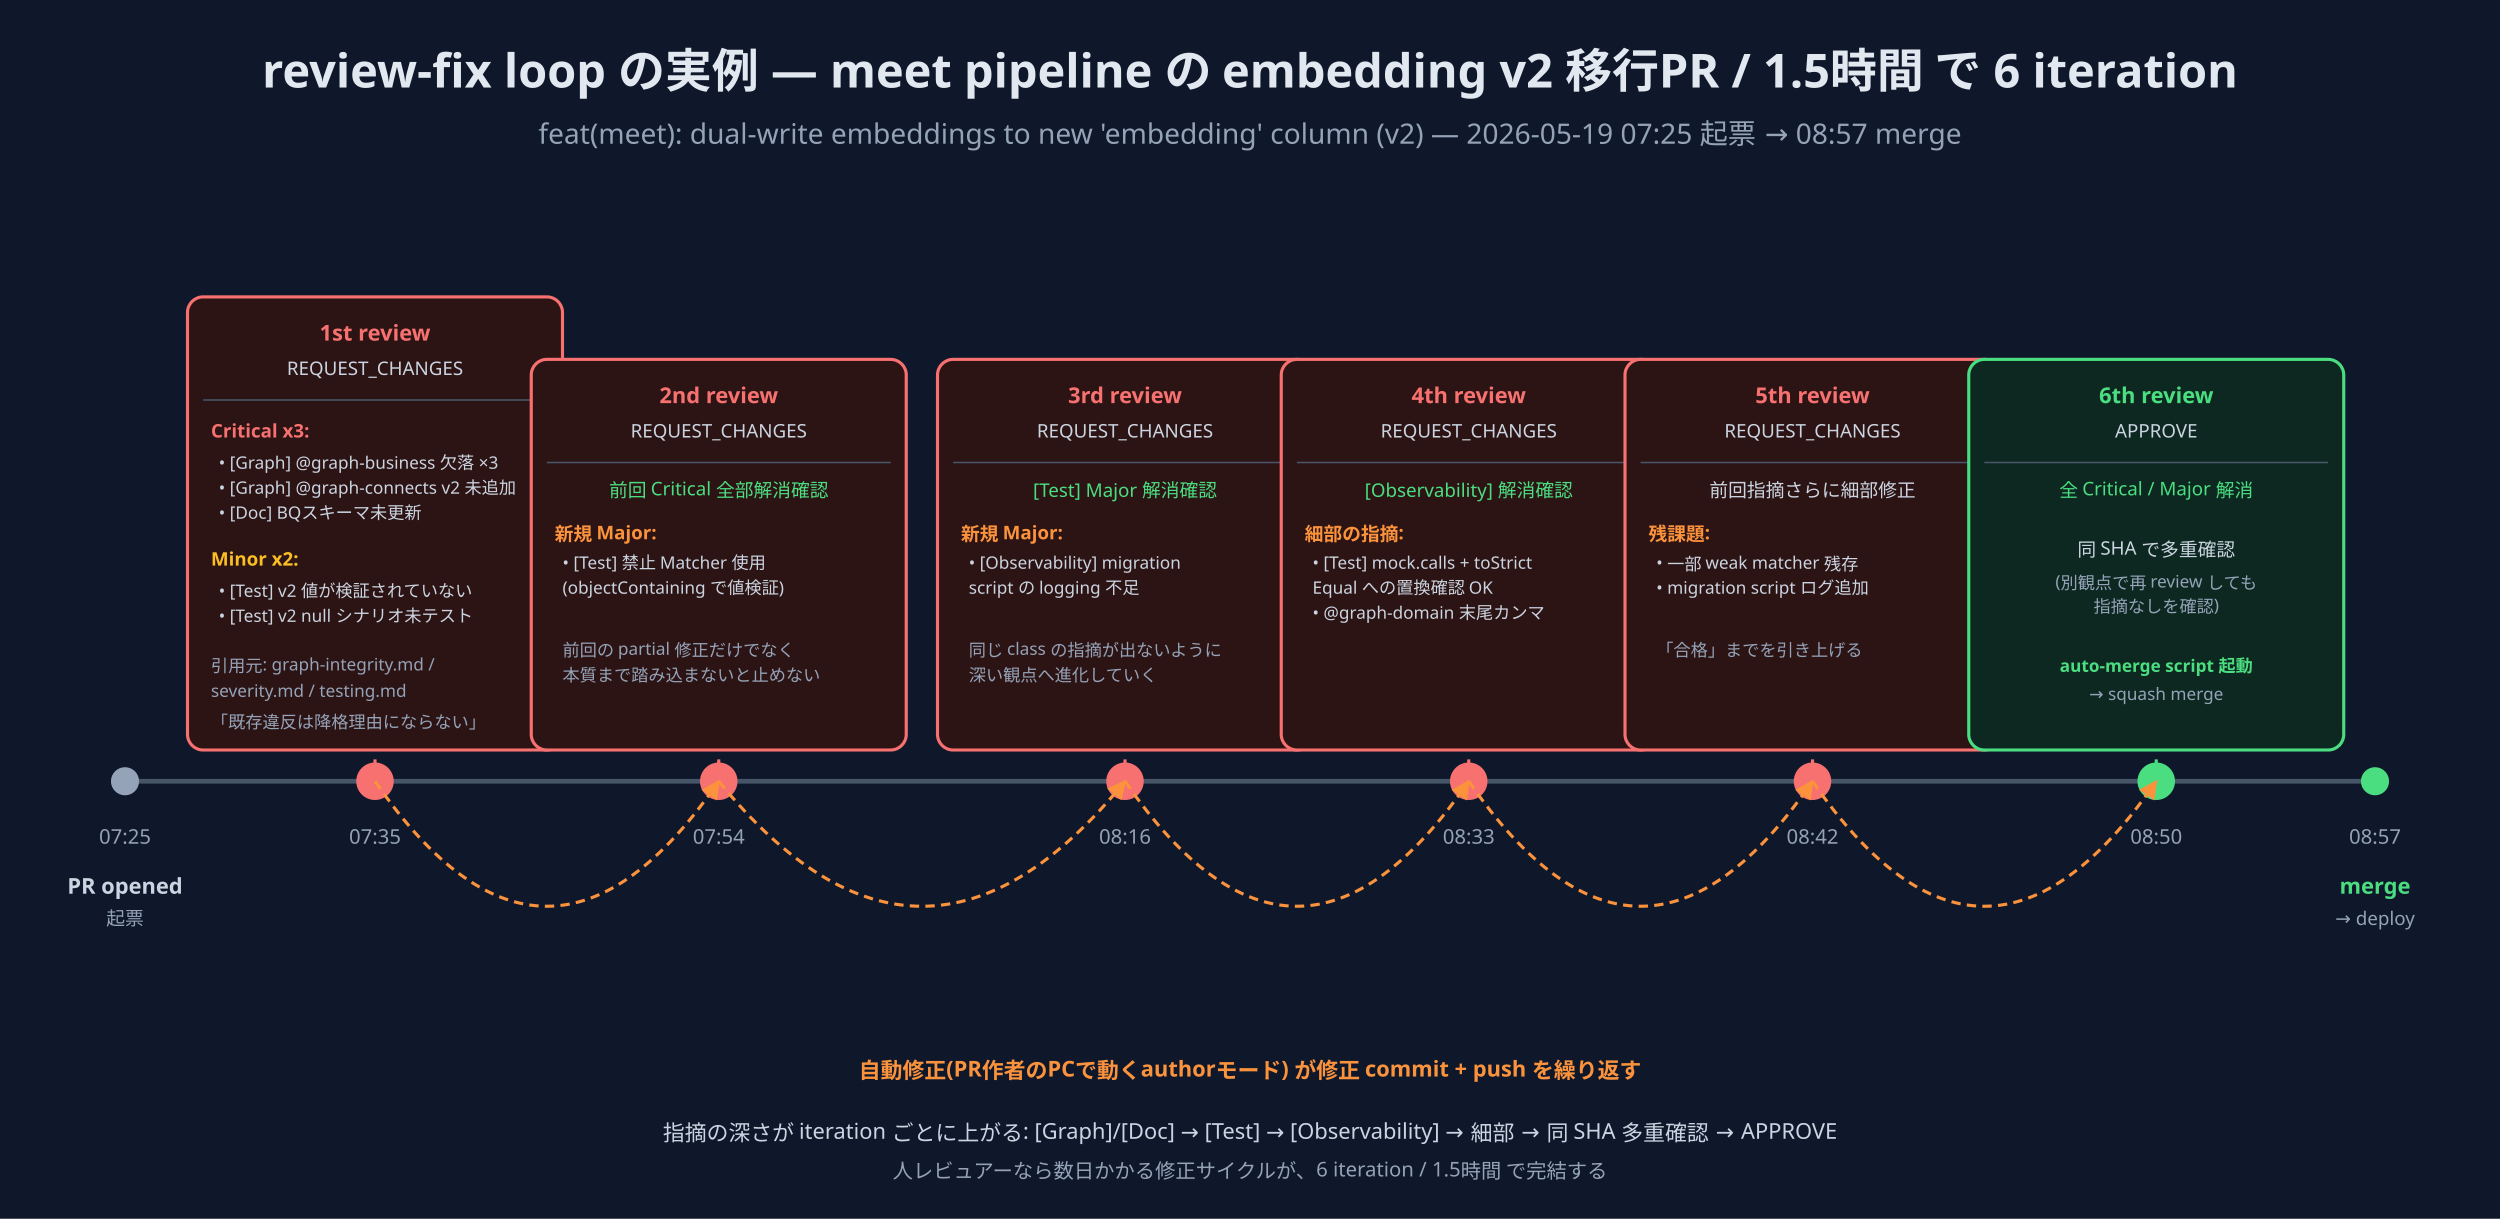
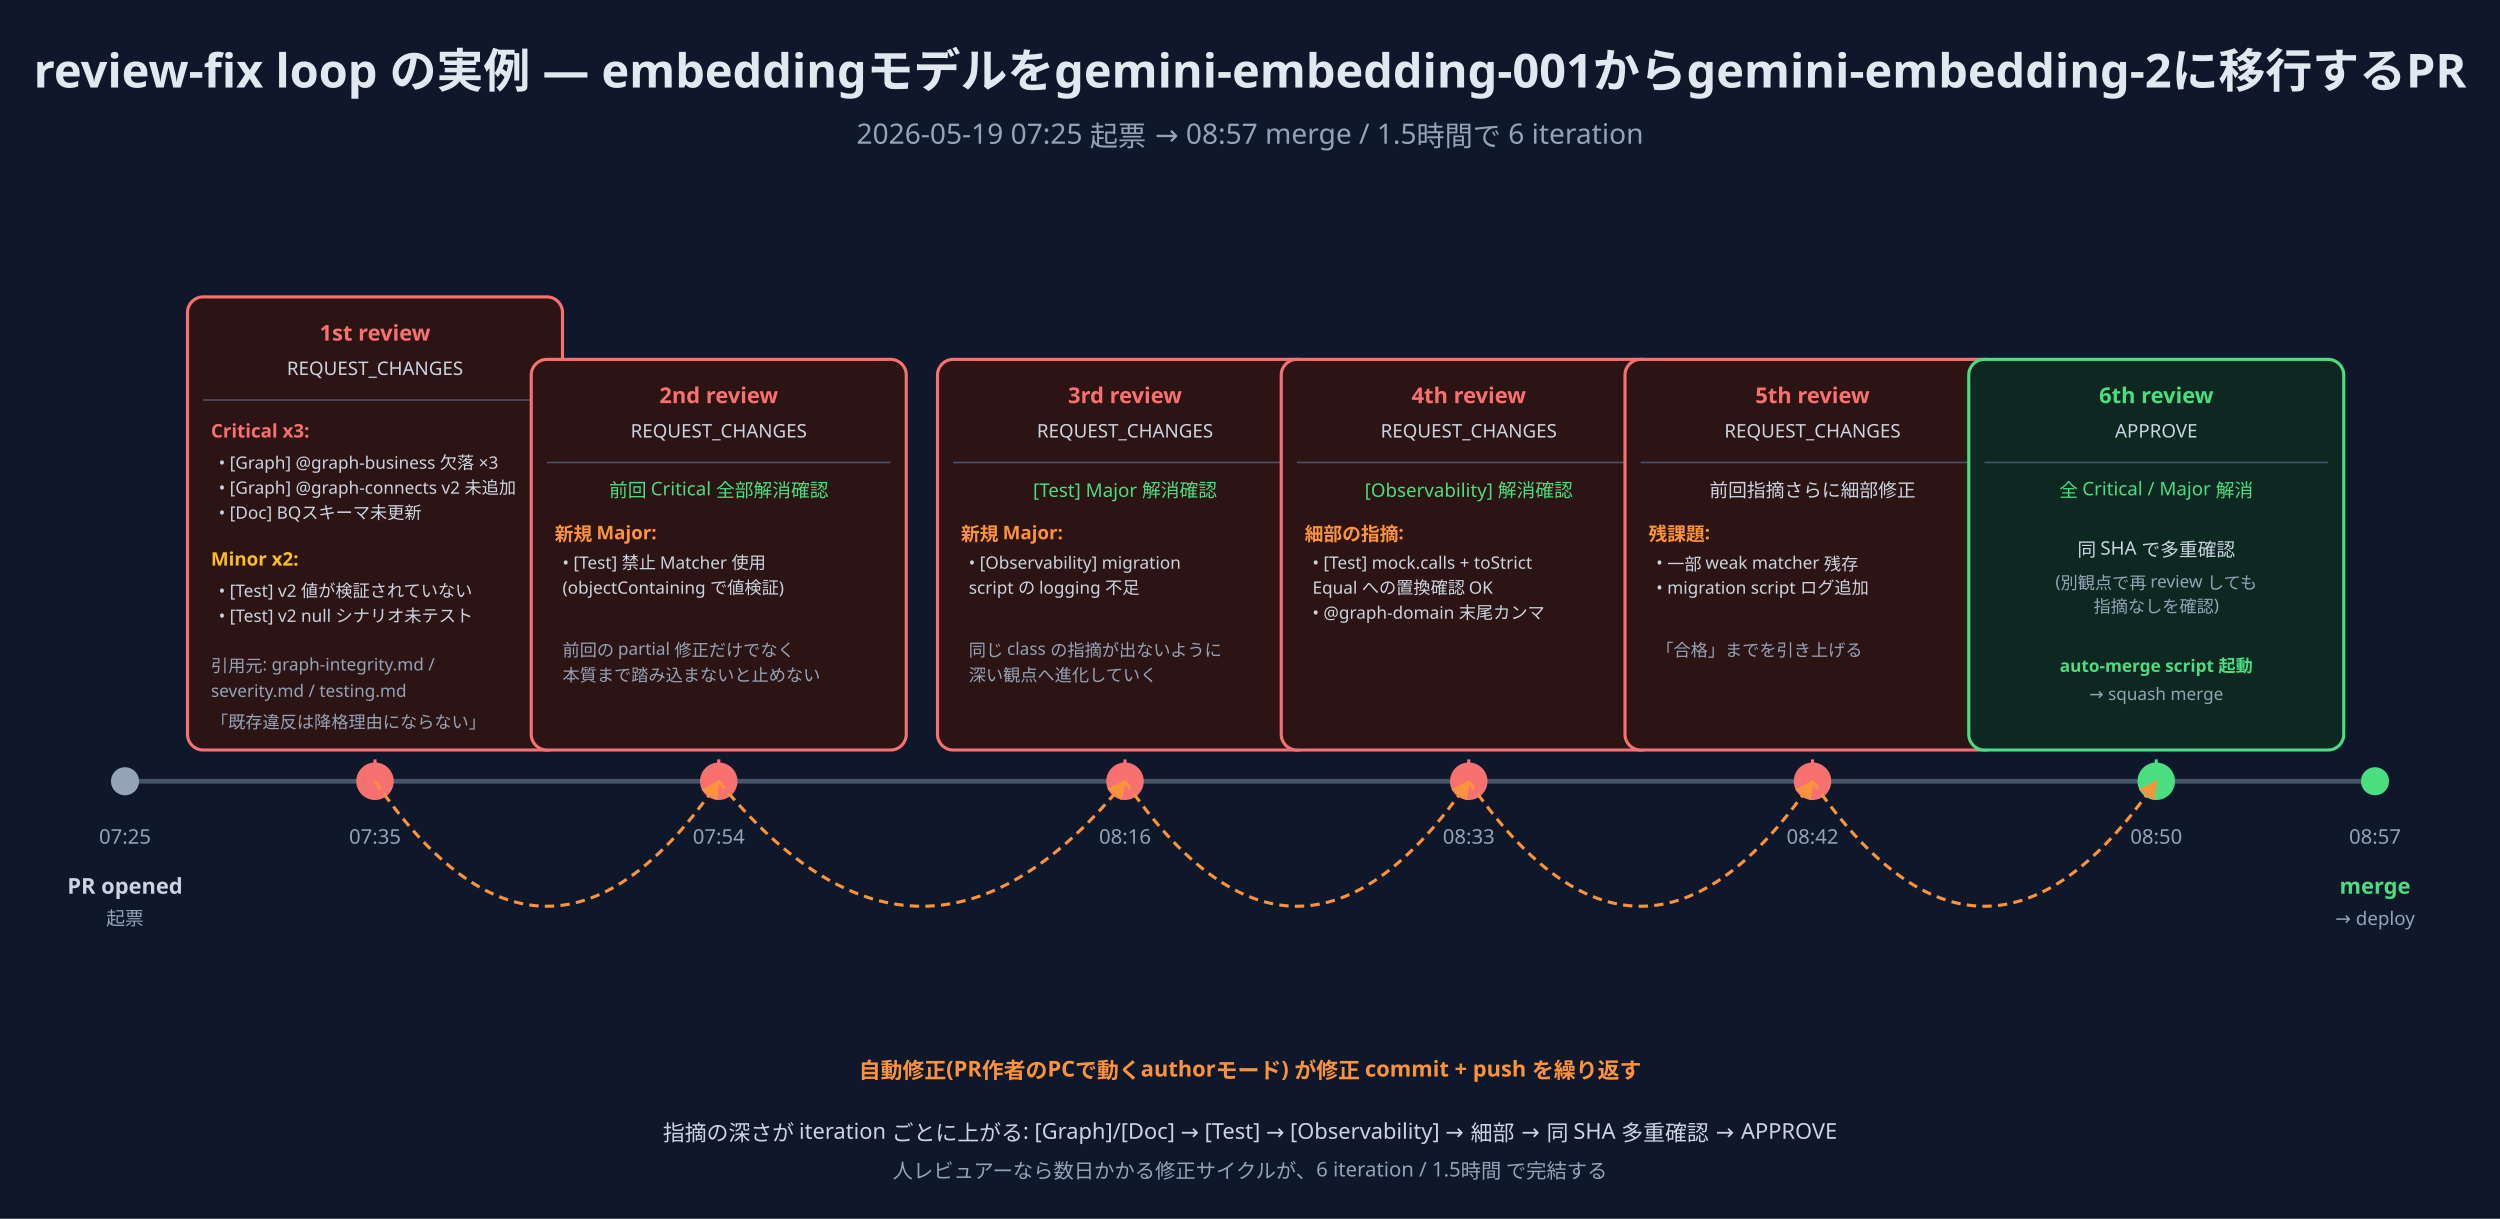
<svg xmlns="http://www.w3.org/2000/svg" width="1600" height="780" viewBox="0 0 1600 780">
  <rect width="1600" height="780" fill="#0f172a" />
  <defs>
    <marker id="a-94a3b8" viewBox="0 0 10 10" refX="9" refY="5" markerWidth="6" markerHeight="6" orient="auto-start-reverse">
      <path d="M 0 0 L 10 5 L 0 10 z" fill="#94a3b8" />
    </marker>
    <marker id="a-fb923c" viewBox="0 0 10 10" refX="9" refY="5" markerWidth="6" markerHeight="6" orient="auto-start-reverse">
      <path d="M 0 0 L 10 5 L 0 10 z" fill="#fb923c" />
    </marker>
    <marker id="a-4ade80" viewBox="0 0 10 10" refX="9" refY="5" markerWidth="6" markerHeight="6" orient="auto-start-reverse">
      <path d="M 0 0 L 10 5 L 0 10 z" fill="#4ade80" />
    </marker>
  </defs>
-   <text x="800" y="56" font-size="30" fill="#e2e8f0" text-anchor="middle" font-weight="bold" font-family="Noto Sans JP, sans-serif">review-fix loop の実例 — meet pipeline の embedding v2 移行PR / 1.5時間 で 6 iteration</text>
-   <text x="800" y="92" font-size="18" fill="#94a3b8" text-anchor="middle" font-family="Noto Sans JP, sans-serif">feat(meet): dual-write embeddings to new 'embedding' column (v2) — 2026-05-19 07:25 起票 → 08:57 merge</text>
+   <text x="800" y="56" font-size="30" fill="#e2e8f0" text-anchor="middle" font-weight="bold" font-family="Noto Sans JP, sans-serif">review-fix loop の実例 — embeddingモデルをgemini-embedding-001からgemini-embedding-2に移行するPR</text>
+   <text x="800" y="92" font-size="18" fill="#94a3b8" text-anchor="middle" font-family="Noto Sans JP, sans-serif">2026-05-19 07:25 起票 → 08:57 merge / 1.5時間で 6 iteration</text>
  <line x1="80" y1="500" x2="1520" y2="500" stroke="#475569" stroke-width="3" />
  <g font-family="Noto Sans JP, sans-serif" font-size="13">
    <text x="80" y="540" fill="#94a3b8" text-anchor="middle">07:25</text>
    <text x="240" y="540" fill="#94a3b8" text-anchor="middle">07:35</text>
    <text x="460" y="540" fill="#94a3b8" text-anchor="middle">07:54</text>
    <text x="720" y="540" fill="#94a3b8" text-anchor="middle">08:16</text>
    <text x="940" y="540" fill="#94a3b8" text-anchor="middle">08:33</text>
    <text x="1160" y="540" fill="#94a3b8" text-anchor="middle">08:42</text>
    <text x="1380" y="540" fill="#94a3b8" text-anchor="middle">08:50</text>
    <text x="1520" y="540" fill="#94a3b8" text-anchor="middle">08:57</text>
  </g>
  <circle cx="80" cy="500" r="9" fill="#94a3b8" />
  <circle cx="240" cy="500" r="11" fill="#f87171" stroke="#f87171" stroke-width="2" />
  <circle cx="460" cy="500" r="11" fill="#f87171" stroke="#f87171" stroke-width="2" />
  <circle cx="720" cy="500" r="11" fill="#f87171" stroke="#f87171" stroke-width="2" />
  <circle cx="940" cy="500" r="11" fill="#f87171" stroke="#f87171" stroke-width="2" />
  <circle cx="1160" cy="500" r="11" fill="#f87171" stroke="#f87171" stroke-width="2" />
  <circle cx="1380" cy="500" r="11" fill="#4ade80" stroke="#4ade80" stroke-width="2" />
  <circle cx="1520" cy="500" r="9" fill="#4ade80" />
  <g font-family="Noto Sans JP, sans-serif">
    <text x="80" y="572" font-size="14" fill="#cbd5e1" text-anchor="middle" font-weight="bold">PR opened</text>
    <text x="80" y="592" font-size="12" fill="#94a3b8" text-anchor="middle">起票</text>
  </g>
  <g font-family="Noto Sans JP, sans-serif">
    <rect x="120" y="190" width="240" height="290" rx="10" fill="#2d1414" stroke="#f87171" stroke-width="2" />
    <text x="240" y="218" font-size="14" fill="#f87171" text-anchor="middle" font-weight="bold">1st review</text>
    <text x="240" y="240" font-size="12" fill="#cbd5e1" text-anchor="middle">REQUEST_CHANGES</text>
    <line x1="130" y1="256" x2="350" y2="256" stroke="#475569" stroke-width="1" />
    <text x="135" y="280" font-size="12" fill="#f87171" font-weight="bold">Critical x3:</text>
    <text x="140" y="300" font-size="11" fill="#cbd5e1">• [Graph] @graph-business 欠落 ×3</text>
    <text x="140" y="316" font-size="11" fill="#cbd5e1">• [Graph] @graph-connects v2 未追加</text>
    <text x="140" y="332" font-size="11" fill="#cbd5e1">• [Doc] BQスキーマ未更新</text>
    <text x="135" y="362" font-size="12" fill="#fbbf24" font-weight="bold">Minor x2:</text>
    <text x="140" y="382" font-size="11" fill="#cbd5e1">• [Test] v2 値が検証されていない</text>
    <text x="140" y="398" font-size="11" fill="#cbd5e1">• [Test] v2 null シナリオ未テスト</text>
    <text x="135" y="430" font-size="11" fill="#94a3b8">引用元: graph-integrity.md /</text>
    <text x="135" y="446" font-size="11" fill="#94a3b8">severity.md / testing.md</text>
    <text x="135" y="466" font-size="11" fill="#94a3b8">「既存違反は降格理由にならない」</text>
  </g>
  <line x1="240" y1="486" x2="240" y2="500" stroke="#f87171" stroke-width="2" />
  <g font-family="Noto Sans JP, sans-serif">
    <rect x="340" y="230" width="240" height="250" rx="10" fill="#2d1414" stroke="#f87171" stroke-width="2" />
    <text x="460" y="258" font-size="14" fill="#f87171" text-anchor="middle" font-weight="bold">2nd review</text>
    <text x="460" y="280" font-size="12" fill="#cbd5e1" text-anchor="middle">REQUEST_CHANGES</text>
    <line x1="350" y1="296" x2="570" y2="296" stroke="#475569" stroke-width="1" />
    <text x="460" y="318" font-size="12" fill="#4ade80" text-anchor="middle">前回 Critical 全部解消確認</text>
    <text x="355" y="346" font-size="12" fill="#fb923c" font-weight="bold">新規 Major:</text>
    <text x="360" y="364" font-size="11" fill="#cbd5e1">• [Test] 禁止 Matcher 使用</text>
    <text x="360" y="380" font-size="11" fill="#cbd5e1">  (objectContaining で値検証)</text>
    <text x="360" y="420" font-size="11" fill="#94a3b8">前回の partial 修正だけでなく</text>
    <text x="360" y="436" font-size="11" fill="#94a3b8">本質まで踏み込まないと止めない</text>
  </g>
  <line x1="460" y1="486" x2="460" y2="500" stroke="#f87171" stroke-width="2" />
  <g font-family="Noto Sans JP, sans-serif">
    <rect x="600" y="230" width="240" height="250" rx="10" fill="#2d1414" stroke="#f87171" stroke-width="2" />
    <text x="720" y="258" font-size="14" fill="#f87171" text-anchor="middle" font-weight="bold">3rd review</text>
    <text x="720" y="280" font-size="12" fill="#cbd5e1" text-anchor="middle">REQUEST_CHANGES</text>
    <line x1="610" y1="296" x2="830" y2="296" stroke="#475569" stroke-width="1" />
    <text x="720" y="318" font-size="12" fill="#4ade80" text-anchor="middle">[Test] Major 解消確認</text>
    <text x="615" y="346" font-size="12" fill="#fb923c" font-weight="bold">新規 Major:</text>
    <text x="620" y="364" font-size="11" fill="#cbd5e1">• [Observability] migration</text>
    <text x="620" y="380" font-size="11" fill="#cbd5e1">  script の logging 不足</text>
    <text x="620" y="420" font-size="11" fill="#94a3b8">同じ class の指摘が出ないように</text>
    <text x="620" y="436" font-size="11" fill="#94a3b8">深い観点へ進化していく</text>
  </g>
  <line x1="720" y1="486" x2="720" y2="500" stroke="#f87171" stroke-width="2" />
  <g font-family="Noto Sans JP, sans-serif">
    <rect x="820" y="230" width="240" height="250" rx="10" fill="#2d1414" stroke="#f87171" stroke-width="2" />
    <text x="940" y="258" font-size="14" fill="#f87171" text-anchor="middle" font-weight="bold">4th review</text>
    <text x="940" y="280" font-size="12" fill="#cbd5e1" text-anchor="middle">REQUEST_CHANGES</text>
    <line x1="830" y1="296" x2="1050" y2="296" stroke="#475569" stroke-width="1" />
    <text x="940" y="318" font-size="12" fill="#4ade80" text-anchor="middle">[Observability] 解消確認</text>
    <text x="835" y="346" font-size="12" fill="#fb923c" font-weight="bold">細部の指摘:</text>
    <text x="840" y="364" font-size="11" fill="#cbd5e1">• [Test] mock.calls + toStrict</text>
    <text x="840" y="380" font-size="11" fill="#cbd5e1">  Equal への置換確認 OK</text>
    <text x="840" y="396" font-size="11" fill="#cbd5e1">• @graph-domain 末尾カンマ</text>
  </g>
  <line x1="940" y1="486" x2="940" y2="500" stroke="#f87171" stroke-width="2" />
  <g font-family="Noto Sans JP, sans-serif">
    <rect x="1040" y="230" width="240" height="250" rx="10" fill="#2d1414" stroke="#f87171" stroke-width="2" />
    <text x="1160" y="258" font-size="14" fill="#f87171" text-anchor="middle" font-weight="bold">5th review</text>
    <text x="1160" y="280" font-size="12" fill="#cbd5e1" text-anchor="middle">REQUEST_CHANGES</text>
    <line x1="1050" y1="296" x2="1270" y2="296" stroke="#475569" stroke-width="1" />
    <text x="1160" y="318" font-size="12" fill="#cbd5e1" text-anchor="middle">前回指摘さらに細部修正</text>
    <text x="1055" y="346" font-size="12" fill="#fb923c" font-weight="bold">残課題:</text>
    <text x="1060" y="364" font-size="11" fill="#cbd5e1">• 一部 weak matcher 残存</text>
    <text x="1060" y="380" font-size="11" fill="#cbd5e1">• migration script ログ追加</text>
    <text x="1060" y="420" font-size="11" fill="#94a3b8">「合格」までを引き上げる</text>
  </g>
  <line x1="1160" y1="486" x2="1160" y2="500" stroke="#f87171" stroke-width="2" />
  <g font-family="Noto Sans JP, sans-serif">
    <rect x="1260" y="230" width="240" height="250" rx="10" fill="#0d2820" stroke="#4ade80" stroke-width="2" />
    <text x="1380" y="258" font-size="14" fill="#4ade80" text-anchor="middle" font-weight="bold">6th review</text>
    <text x="1380" y="280" font-size="12" fill="#cbd5e1" text-anchor="middle">APPROVE</text>
    <line x1="1270" y1="296" x2="1490" y2="296" stroke="#475569" stroke-width="1" />
    <text x="1380" y="318" font-size="12" fill="#4ade80" text-anchor="middle">全 Critical / Major 解消</text>
    <text x="1380" y="356" font-size="12" fill="#cbd5e1" text-anchor="middle">同 SHA で多重確認</text>
    <text x="1380" y="376" font-size="11" fill="#94a3b8" text-anchor="middle">(別観点で再 review しても</text>
    <text x="1380" y="392" font-size="11" fill="#94a3b8" text-anchor="middle">指摘なしを確認)</text>
    <text x="1380" y="430" font-size="11" fill="#4ade80" text-anchor="middle" font-weight="bold">auto-merge script 起動</text>
    <text x="1380" y="448" font-size="11" fill="#94a3b8" text-anchor="middle">→ squash merge</text>
  </g>
  <line x1="1380" y1="486" x2="1380" y2="500" stroke="#4ade80" stroke-width="2" />
  <g font-family="Noto Sans JP, sans-serif">
    <text x="1520" y="572" font-size="14" fill="#4ade80" text-anchor="middle" font-weight="bold">merge</text>
    <text x="1520" y="592" font-size="12" fill="#94a3b8" text-anchor="middle">→ deploy</text>
  </g>
  <g>
    <path d="M 240 500 Q 350 660 460 500" stroke="#fb923c" stroke-width="2" fill="none" stroke-dasharray="6 4" marker-end="url(#a-fb923c)" />
    <path d="M 460 500 Q 590 660 720 500" stroke="#fb923c" stroke-width="2" fill="none" stroke-dasharray="6 4" marker-end="url(#a-fb923c)" />
    <path d="M 720 500 Q 830 660 940 500" stroke="#fb923c" stroke-width="2" fill="none" stroke-dasharray="6 4" marker-end="url(#a-fb923c)" />
    <path d="M 940 500 Q 1050 660 1160 500" stroke="#fb923c" stroke-width="2" fill="none" stroke-dasharray="6 4" marker-end="url(#a-fb923c)" />
    <path d="M 1160 500 Q 1270 660 1380 500" stroke="#fb923c" stroke-width="2" fill="none" stroke-dasharray="6 4" marker-end="url(#a-fb923c)" />
    <text x="800" y="690" font-size="14" fill="#fb923c" text-anchor="middle" font-family="Noto Sans JP, sans-serif" font-weight="bold">自動修正(PR作者のPCで動くauthorモード) が修正 commit + push を繰り返す</text>
  </g>
  <text x="800" y="730" font-size="14" fill="#cbd5e1" text-anchor="middle" font-family="Noto Sans JP, sans-serif">指摘の深さが iteration ごとに上がる: [Graph]/[Doc] → [Test] → [Observability] → 細部 → 同 SHA 多重確認 → APPROVE</text>
  <text x="800" y="754" font-size="13" fill="#94a3b8" text-anchor="middle" font-family="Noto Sans JP, sans-serif">人レビュアーなら数日かかる修正サイクルが、6 iteration / 1.5時間 で完結する</text>
</svg>
